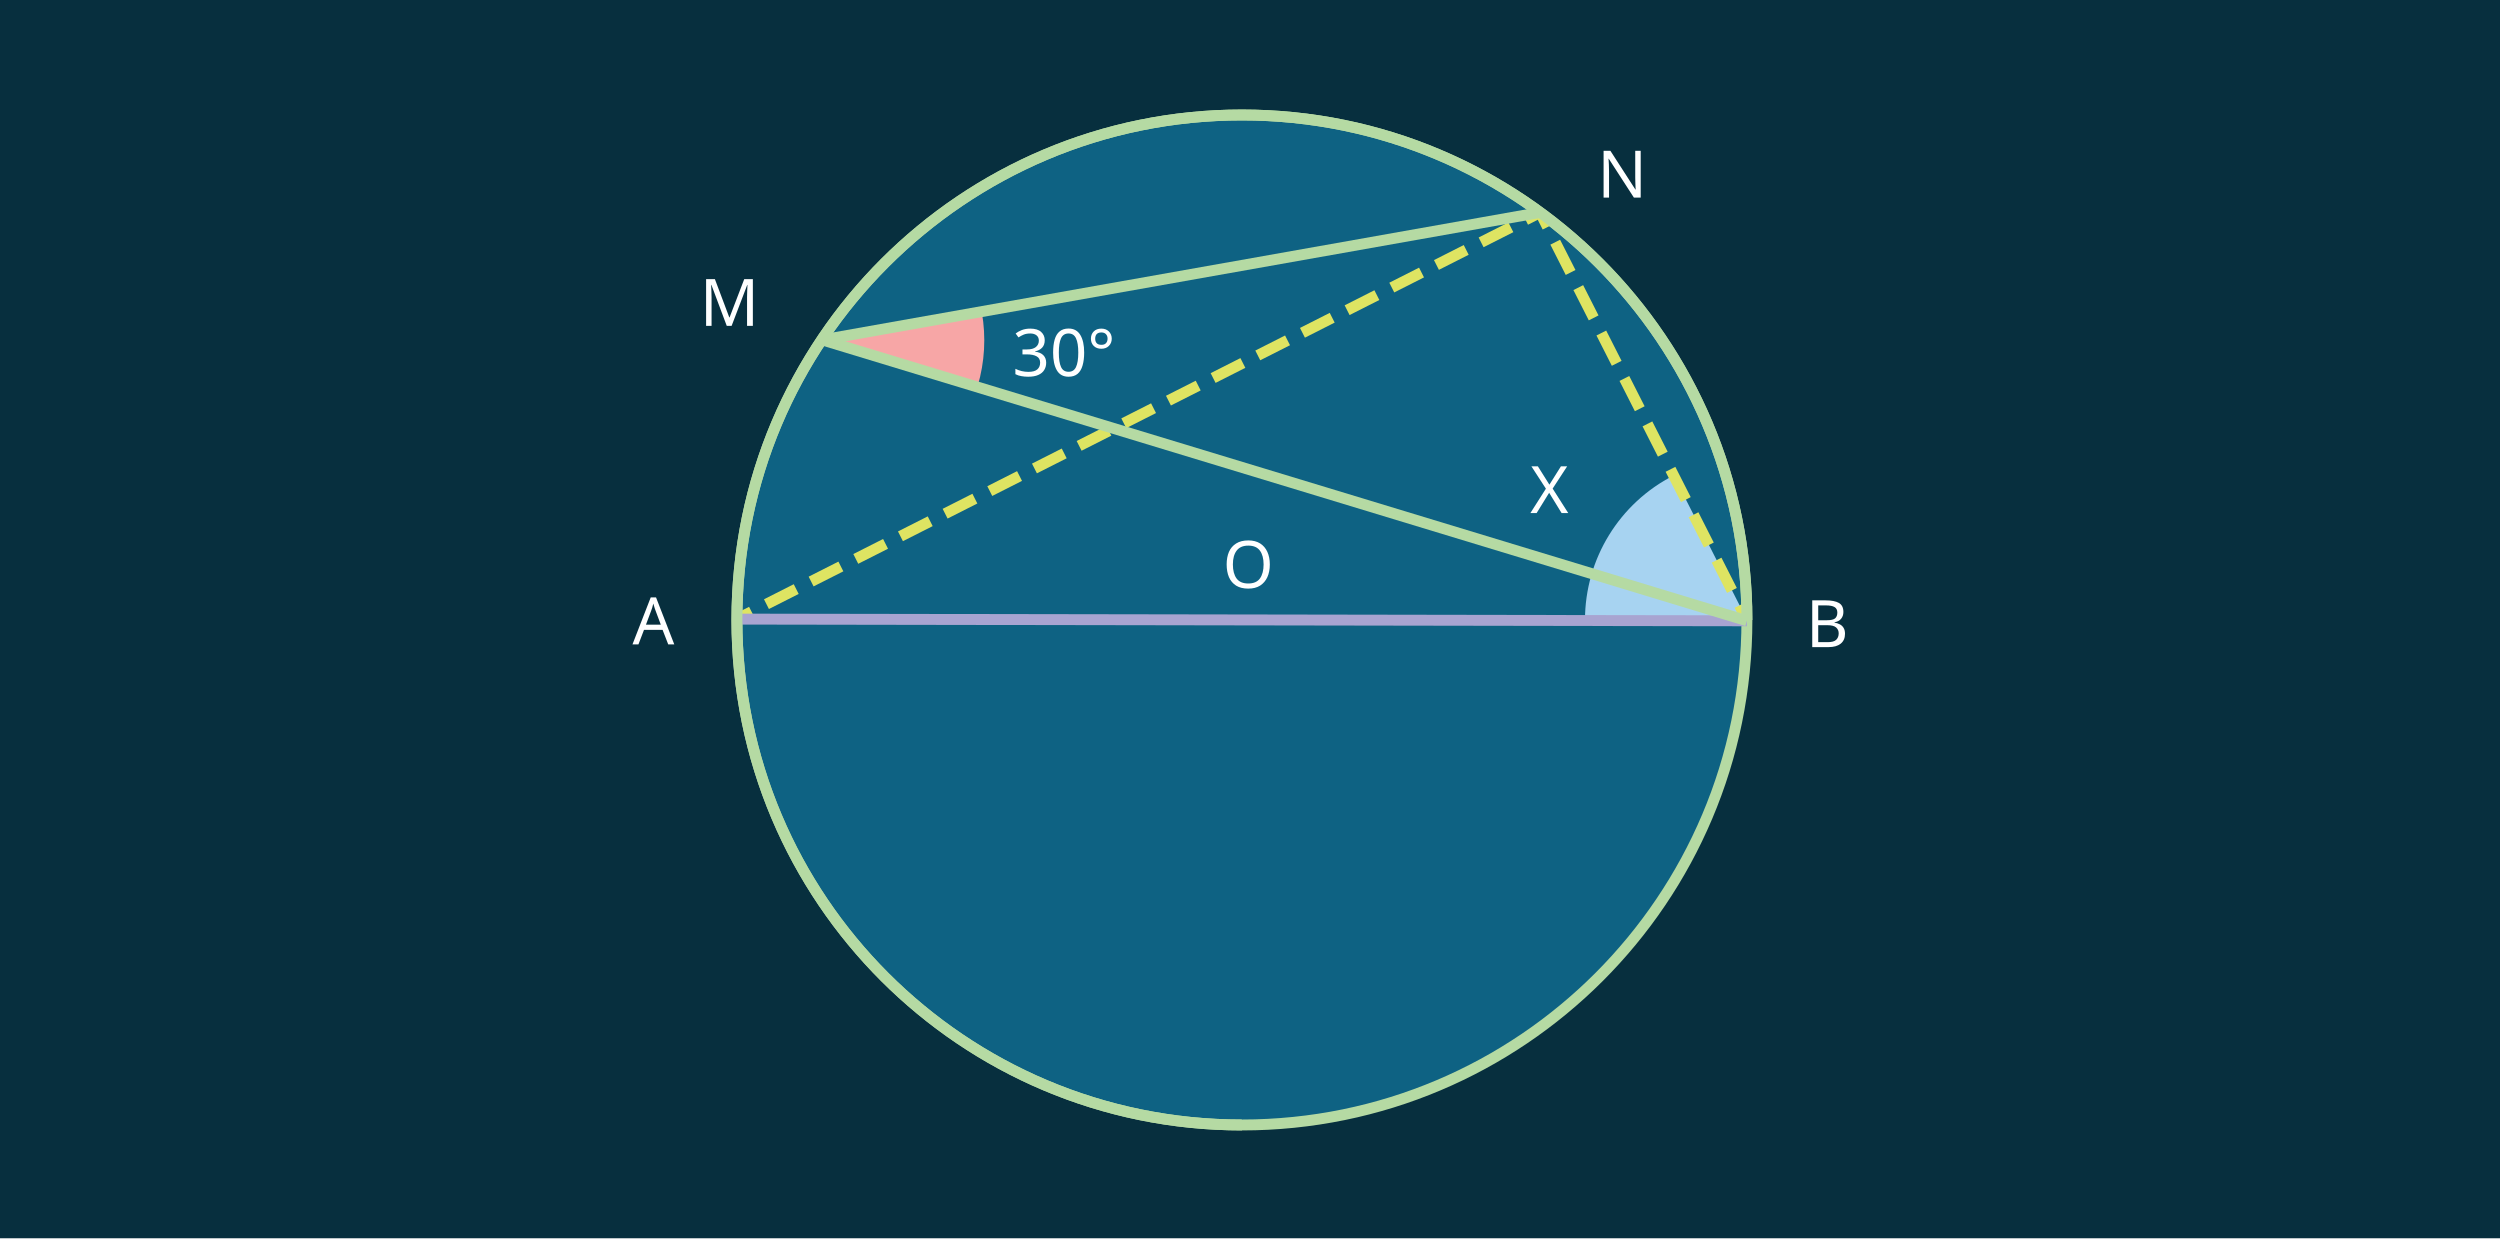
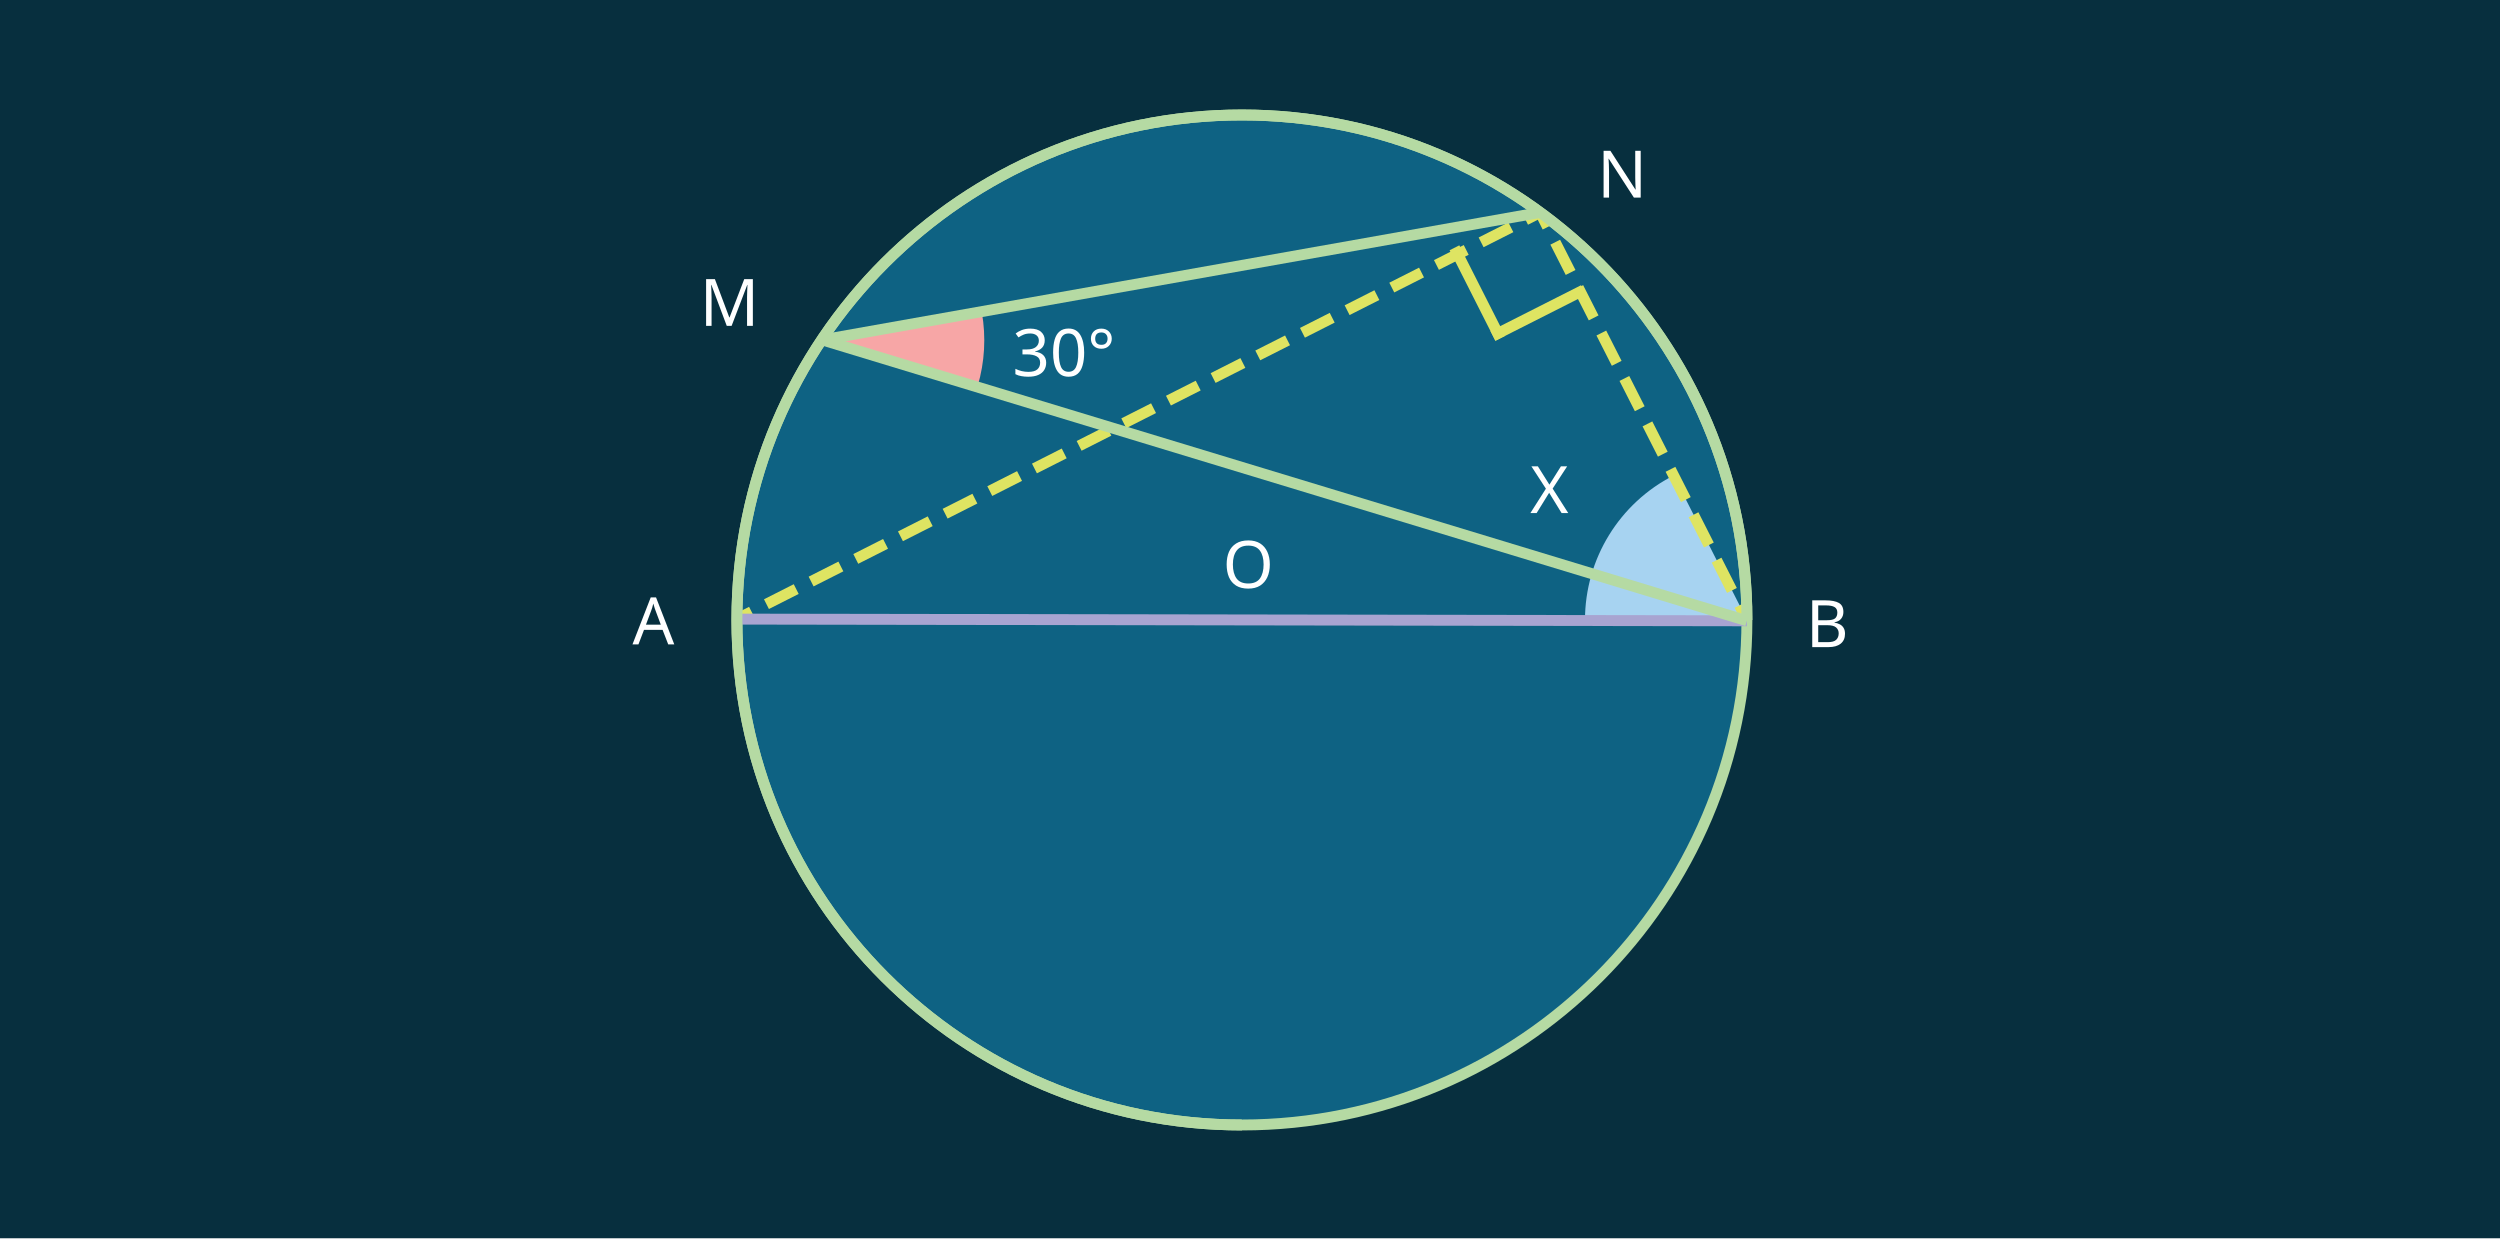
<svg xmlns="http://www.w3.org/2000/svg" viewBox="0 0 457.92 226.8">
  <defs>
-     <style>.cls-1{fill:#072f3e;}.cls-2{fill:#0e6283;}.cls-2,.cls-9{stroke:#b5daa3;}.cls-2,.cls-4,.cls-5,.cls-6,.cls-7,.cls-9{stroke-miterlimit:10;stroke-width:2px;}.cls-3{fill:#a7d3f1;}.cls-4,.cls-5,.cls-6,.cls-7,.cls-9{fill:none;}.cls-4,.cls-5,.cls-6{stroke:#dee462;}.cls-5{stroke-dasharray:6.22 3.11;}.cls-6{stroke-dasharray:6.11 3.06;}.cls-7{stroke:#a8a4d1;}.cls-8{fill:#f7a6a6;}.cls-10{font-size:12px;fill:#fff;font-family:GothamSSm-Medium, Gotham SSm;font-weight:500;}</style>
+     <style>.cls-1{fill:#072f3e;}.cls-2{fill:#0e6283;}.cls-2,.cls-9{stroke:#b5daa3;}.cls-11,.cls-2,.cls-4,.cls-5,.cls-6,.cls-7,.cls-9{stroke-miterlimit:10;stroke-width:2px;}.cls-3{fill:#a7d3f1;}.cls-11,.cls-4,.cls-5,.cls-6,.cls-7,.cls-9{fill:none;}.cls-11,.cls-4,.cls-5,.cls-6{stroke:#dee462;}.cls-5{stroke-dasharray:6.22 3.11;}.cls-6{stroke-dasharray:6.11 3.06;}.cls-7{stroke:#a8a4d1;}.cls-8{fill:#f7a6a6;}.cls-10{font-size:12px;fill:#fff;font-family:GothamSSm-Medium, Gotham SSm;font-weight:500;}.cls-11{stroke-linecap:square;}</style>
  </defs>
  <g id="Layer_2" data-name="Layer 2">
    <g id="Layer_1-2" data-name="Layer 1">
      <rect class="cls-1" width="457.92" height="226.8" />
      <circle class="cls-2" cx="227.48" cy="113.56" r="92.5" />
      <path class="cls-3" d="M320,113.56l-29.68.33v-.33a29.72,29.72,0,0,1,16.24-26.47Z" />
      <line class="cls-4" x1="282.11" y1="38.91" x2="283.46" y2="41.59" />
      <line class="cls-5" x1="284.87" y1="44.36" x2="317.92" y2="109.5" />
      <line class="cls-4" x1="318.62" y1="110.88" x2="319.98" y2="113.56" />
      <line class="cls-4" x1="134.98" y1="113.4" x2="137.66" y2="112.04" />
      <line class="cls-6" x1="140.39" y1="110.66" x2="278.07" y2="40.96" />
      <line class="cls-4" x1="279.43" y1="40.27" x2="282.11" y2="38.91" />
      <line class="cls-7" x1="134.98" y1="113.4" x2="319.98" y2="113.71" />
      <path class="cls-8" d="M150.6,62.26l29.25-5a29.5,29.5,0,0,1-.75,13.37Z" />
      <line class="cls-9" x1="150.6" y1="62.26" x2="282.11" y2="38.91" />
      <line class="cls-9" x1="319.98" y1="113.71" x2="150.6" y2="62.26" />
      <path class="cls-9" d="M227.48,206.06a92.5,92.5,0,1,1,92.5-92.5" />
      <text class="cls-10" transform="translate(115.85 118.03)">A</text>
      <text class="cls-10" transform="translate(330.79 118.53)">B</text>
      <text class="cls-10" transform="translate(292.57 36.19)">N</text>
      <text class="cls-10" transform="translate(128.18 59.69)">M</text>
      <text class="cls-10" transform="translate(185.44 68.88)">30°</text>
      <text class="cls-10" transform="translate(280.27 93.98)">X</text>
      <text class="cls-10" transform="translate(223.95 107.69)">O</text>
+       <line class="cls-11" x1="274.35" y1="61.08" x2="266.86" y2="46.28" />
+       <line class="cls-11" x1="289.15" y1="53.59" x2="274.35" y2="61.08" />
    </g>
  </g>
</svg>
